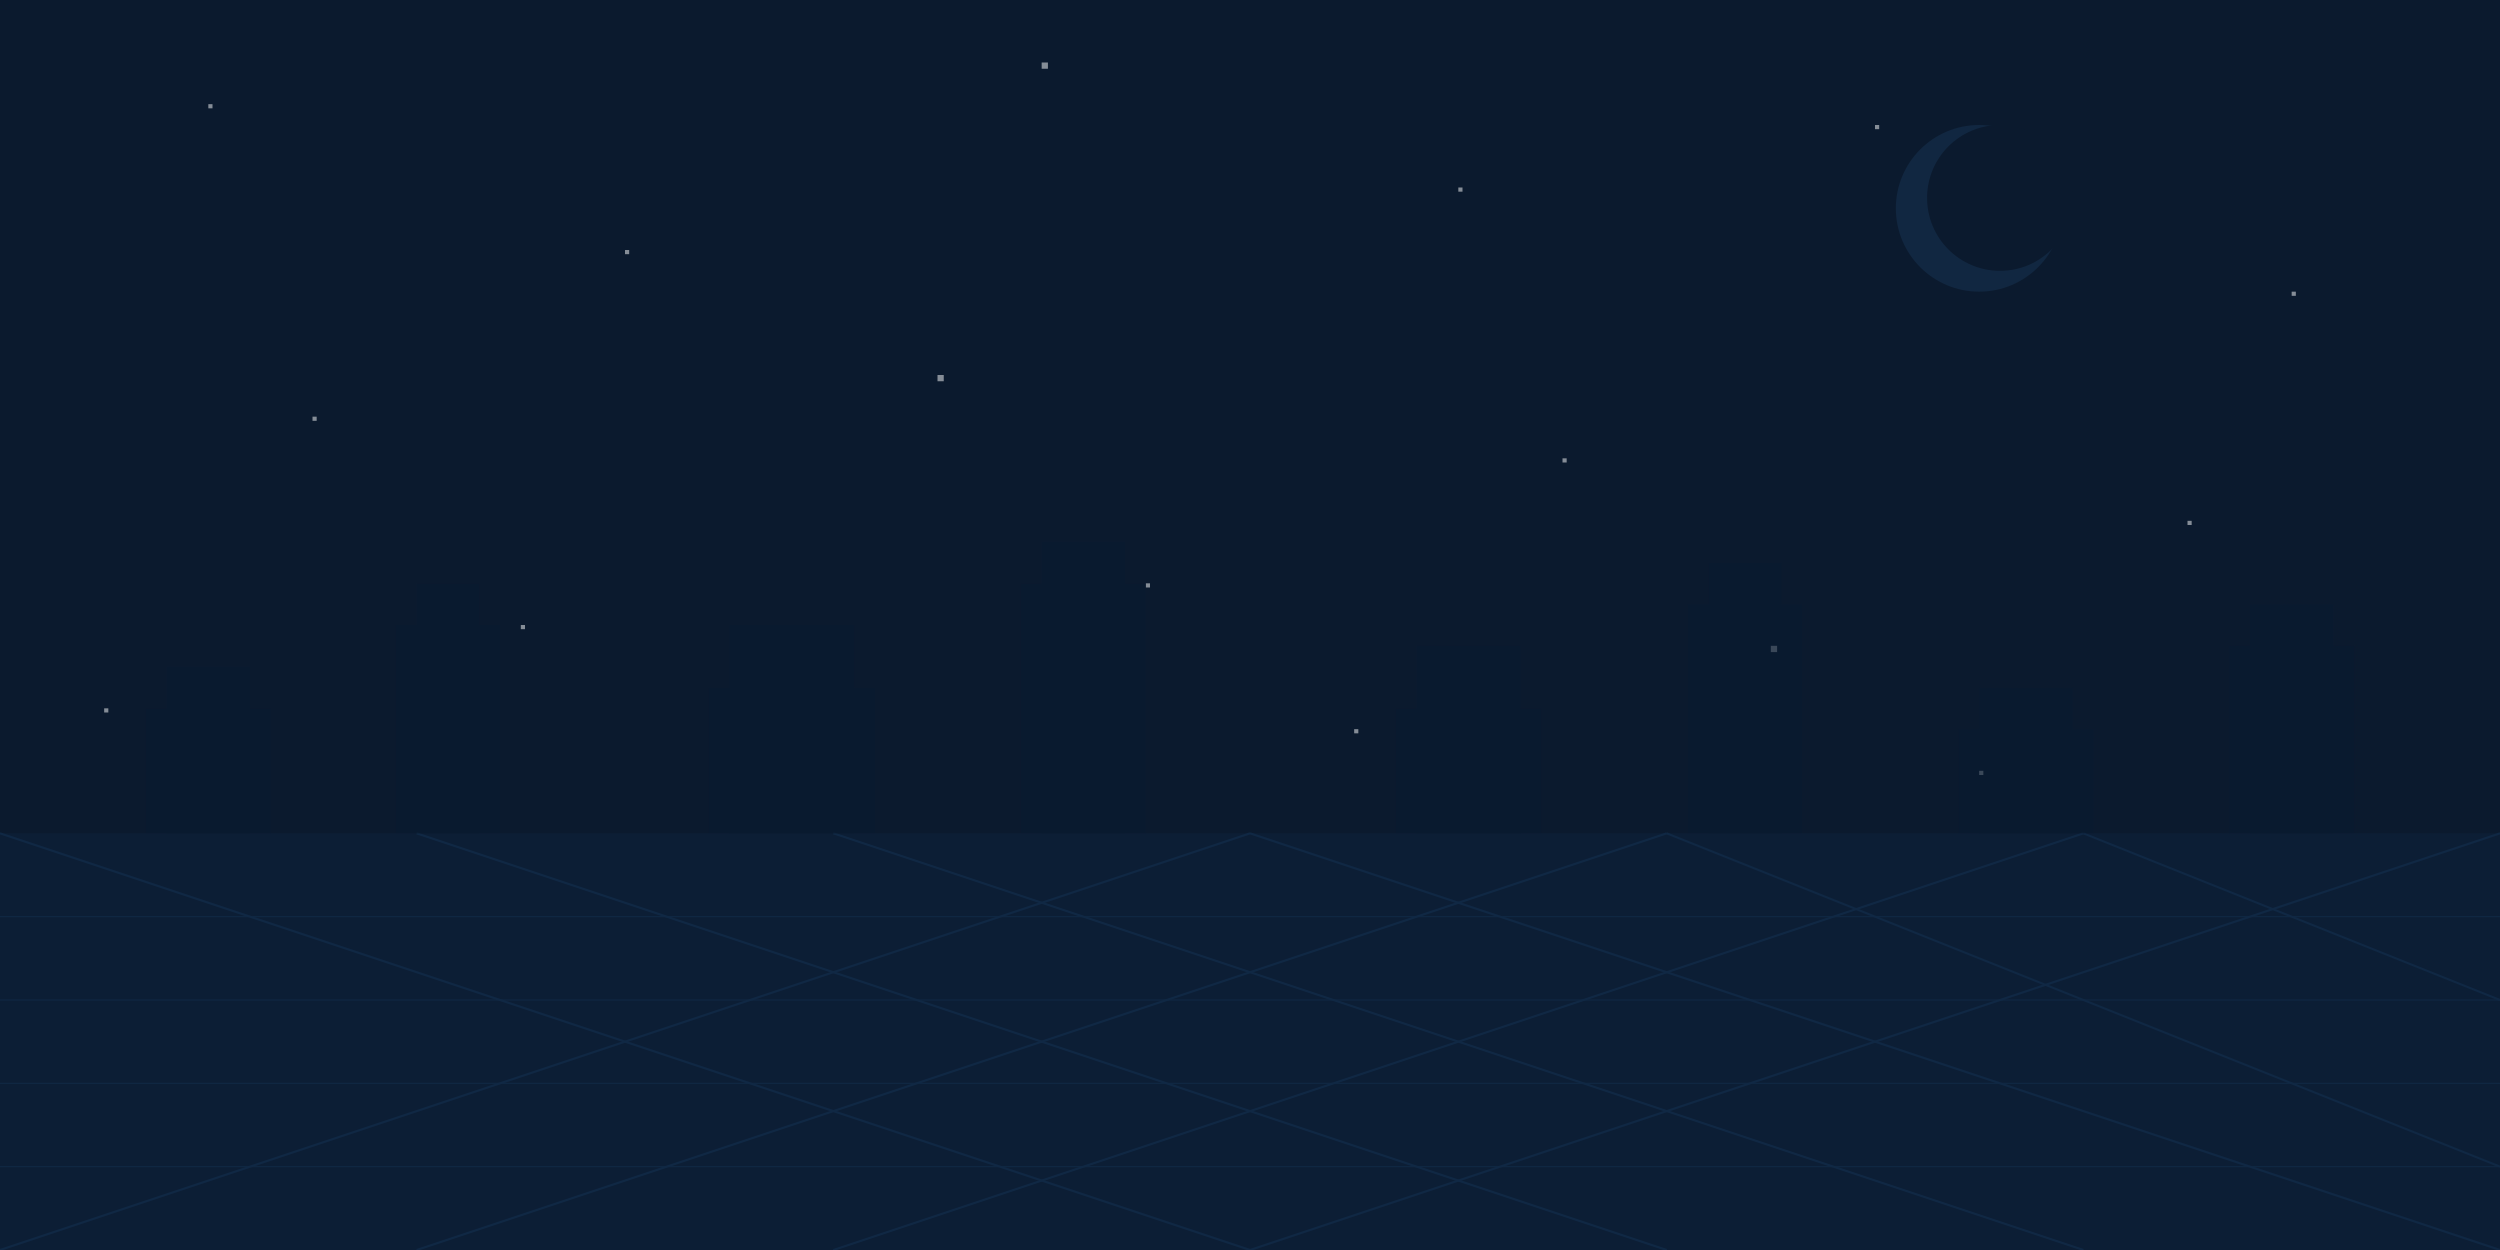
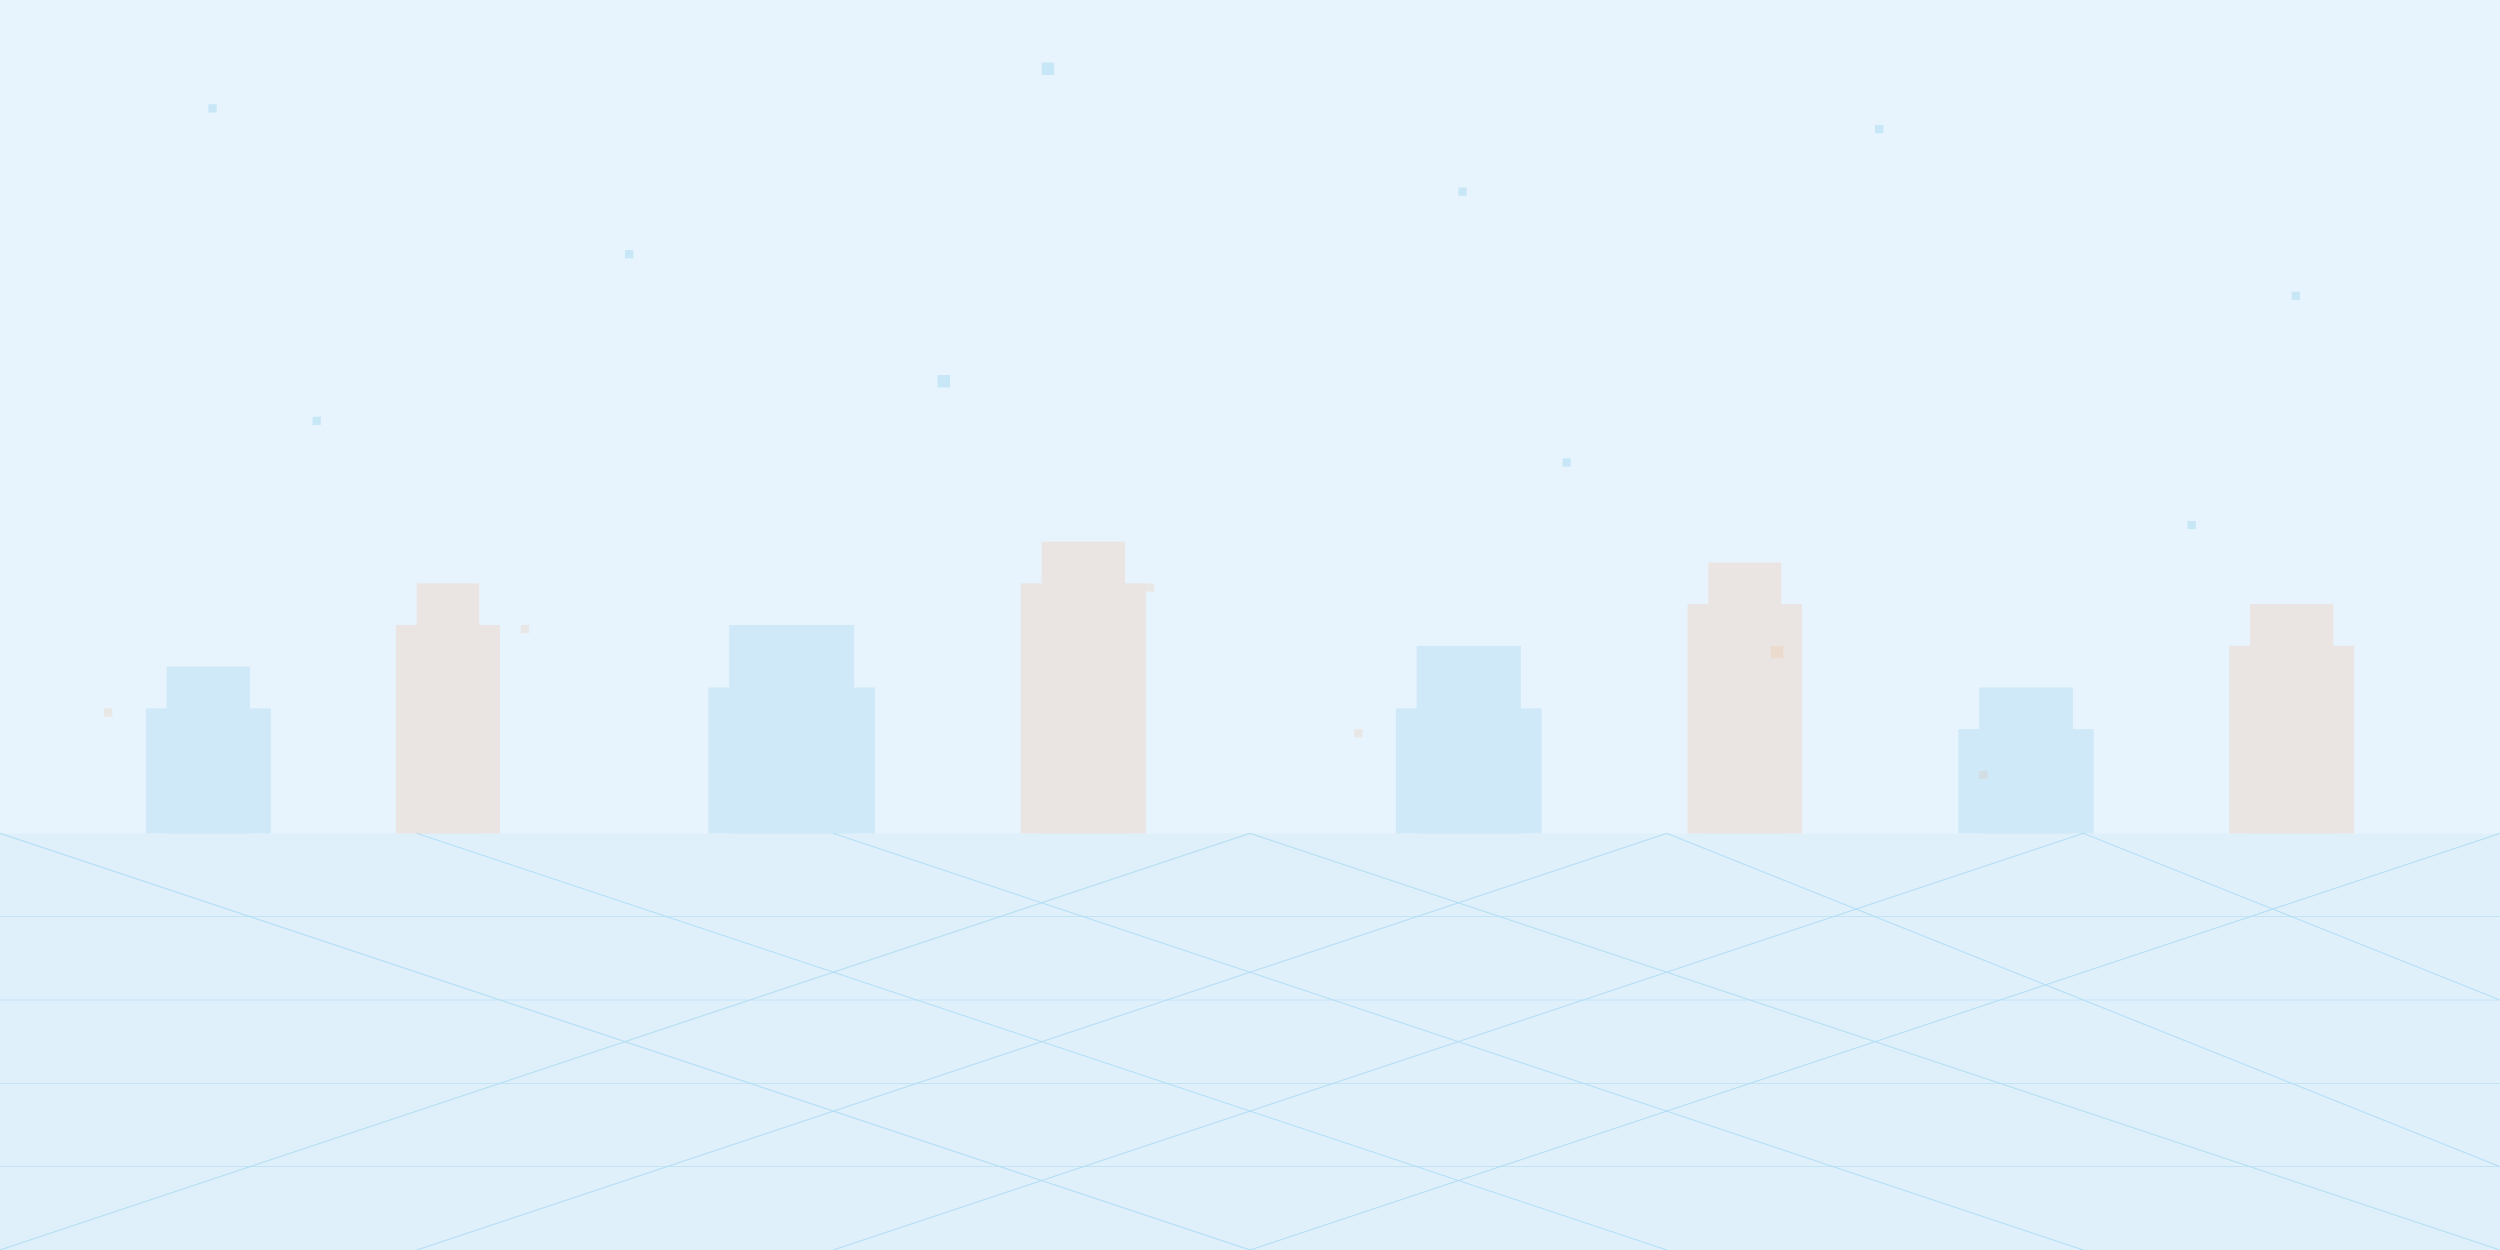
<svg xmlns="http://www.w3.org/2000/svg" viewBox="0 0 1200 600" fill="none">
-   <rect width="1200" height="600" fill="#0b1a2e" />
-   <g opacity="0.3">
-     <rect x="0" y="400" width="1200" height="200" fill="#0d2847" />
-     <line x1="0" y1="400" x2="600" y2="600" stroke="#1a4a7a" stroke-width="1" />
-     <line x1="200" y1="400" x2="800" y2="600" stroke="#1a4a7a" stroke-width="1" />
-     <line x1="400" y1="400" x2="1000" y2="600" stroke="#1a4a7a" stroke-width="1" />
-     <line x1="600" y1="400" x2="1200" y2="600" stroke="#1a4a7a" stroke-width="1" />
-     <line x1="800" y1="400" x2="1200" y2="560" stroke="#1a4a7a" stroke-width="1" />
-     <line x1="1000" y1="400" x2="1200" y2="480" stroke="#1a4a7a" stroke-width="1" />
-     <line x1="600" y1="400" x2="0" y2="600" stroke="#1a4a7a" stroke-width="1" />
-     <line x1="800" y1="400" x2="200" y2="600" stroke="#1a4a7a" stroke-width="1" />
-     <line x1="1000" y1="400" x2="400" y2="600" stroke="#1a4a7a" stroke-width="1" />
-     <line x1="1200" y1="400" x2="600" y2="600" stroke="#1a4a7a" stroke-width="1" />
-     <line x1="0" y1="440" x2="1200" y2="440" stroke="#1a4a7a" stroke-width="0.5" />
-     <line x1="0" y1="480" x2="1200" y2="480" stroke="#1a4a7a" stroke-width="0.5" />
-     <line x1="0" y1="520" x2="1200" y2="520" stroke="#1a4a7a" stroke-width="0.5" />
-     <line x1="0" y1="560" x2="1200" y2="560" stroke="#1a4a7a" stroke-width="0.5" />
+   <rect width="1200" height="600" fill="#e8f4fd" />
+   <g opacity="0.25">
+     <rect x="0" y="400" width="1200" height="200" fill="#c8e2f5" />
+     <line x1="0" y1="400" x2="600" y2="600" stroke="#0f9bd7" stroke-width="0.5" />
+     <line x1="200" y1="400" x2="800" y2="600" stroke="#0f9bd7" stroke-width="0.5" />
+     <line x1="400" y1="400" x2="1000" y2="600" stroke="#0f9bd7" stroke-width="0.5" />
+     <line x1="600" y1="400" x2="1200" y2="600" stroke="#0f9bd7" stroke-width="0.5" />
+     <line x1="800" y1="400" x2="1200" y2="560" stroke="#0f9bd7" stroke-width="0.5" />
+     <line x1="1000" y1="400" x2="1200" y2="480" stroke="#0f9bd7" stroke-width="0.5" />
+     <line x1="600" y1="400" x2="0" y2="600" stroke="#0f9bd7" stroke-width="0.5" />
+     <line x1="800" y1="400" x2="200" y2="600" stroke="#0f9bd7" stroke-width="0.5" />
+     <line x1="1000" y1="400" x2="400" y2="600" stroke="#0f9bd7" stroke-width="0.5" />
+     <line x1="1200" y1="400" x2="600" y2="600" stroke="#0f9bd7" stroke-width="0.5" />
+     <line x1="0" y1="440" x2="1200" y2="440" stroke="#0f9bd7" stroke-width="0.3" />
+     <line x1="0" y1="480" x2="1200" y2="480" stroke="#0f9bd7" stroke-width="0.3" />
+     <line x1="0" y1="520" x2="1200" y2="520" stroke="#0f9bd7" stroke-width="0.3" />
+     <line x1="0" y1="560" x2="1200" y2="560" stroke="#0f9bd7" stroke-width="0.3" />
  </g>
-   <g fill="#ffffff" opacity="0.5">
-     <rect x="100" y="50" width="2" height="2" />
-     <rect x="300" y="120" width="2" height="2" />
-     <rect x="500" y="30" width="3" height="3" />
-     <rect x="700" y="90" width="2" height="2" />
-     <rect x="900" y="60" width="2" height="2" />
-     <rect x="1100" y="140" width="2" height="2" />
-     <rect x="150" y="200" width="2" height="2" />
-     <rect x="450" y="180" width="3" height="3" />
-     <rect x="750" y="220" width="2" height="2" />
-     <rect x="1050" y="250" width="2" height="2" />
-     <rect x="250" y="300" width="2" height="2" />
-     <rect x="550" y="280" width="2" height="2" />
-     <rect x="850" y="310" width="3" height="3" />
-     <rect x="50" y="340" width="2" height="2" />
-     <rect x="650" y="350" width="2" height="2" />
-     <rect x="950" y="370" width="2" height="2" />
+   <g opacity="0.12">
+     <rect x="80" y="320" width="40" height="80" fill="#0f9bd7" />
+     <rect x="70" y="340" width="60" height="60" fill="#0f9bd7" />
+     <rect x="200" y="280" width="30" height="120" fill="#f97316" />
+     <rect x="190" y="300" width="50" height="100" fill="#f97316" />
+     <rect x="350" y="300" width="60" height="100" fill="#0f9bd7" />
+     <rect x="340" y="330" width="80" height="70" fill="#0f9bd7" />
+     <rect x="500" y="260" width="40" height="140" fill="#f97316" />
+     <rect x="490" y="280" width="60" height="120" fill="#f97316" />
+     <rect x="680" y="310" width="50" height="90" fill="#0f9bd7" />
+     <rect x="670" y="340" width="70" height="60" fill="#0f9bd7" />
+     <rect x="820" y="270" width="35" height="130" fill="#f97316" />
+     <rect x="810" y="290" width="55" height="110" fill="#f97316" />
+     <rect x="950" y="330" width="45" height="70" fill="#0f9bd7" />
+     <rect x="940" y="350" width="65" height="50" fill="#0f9bd7" />
+     <rect x="1080" y="290" width="40" height="110" fill="#f97316" />
+     <rect x="1070" y="310" width="60" height="90" fill="#f97316" />
  </g>
-   <g fill="#091a30" opacity="0.6">
-     <rect x="80" y="320" width="40" height="80" />
-     <rect x="70" y="340" width="60" height="60" />
-     <rect x="200" y="280" width="30" height="120" />
-     <rect x="190" y="300" width="50" height="100" />
-     <rect x="350" y="300" width="60" height="100" />
-     <rect x="340" y="330" width="80" height="70" />
-     <rect x="500" y="260" width="40" height="140" />
-     <rect x="490" y="280" width="60" height="120" />
-     <rect x="680" y="310" width="50" height="90" />
-     <rect x="670" y="340" width="70" height="60" />
-     <rect x="820" y="270" width="35" height="130" />
-     <rect x="810" y="290" width="55" height="110" />
-     <rect x="950" y="330" width="45" height="70" />
-     <rect x="940" y="350" width="65" height="50" />
-     <rect x="1080" y="290" width="40" height="110" />
-     <rect x="1070" y="310" width="60" height="90" />
+   <g fill="#0f9bd7" opacity="0.15">
+     <rect x="100" y="50" width="4" height="4" />
+     <rect x="300" y="120" width="4" height="4" />
+     <rect x="500" y="30" width="6" height="6" />
+     <rect x="700" y="90" width="4" height="4" />
+     <rect x="900" y="60" width="4" height="4" />
+     <rect x="1100" y="140" width="4" height="4" />
+     <rect x="150" y="200" width="4" height="4" />
+     <rect x="450" y="180" width="6" height="6" />
+     <rect x="750" y="220" width="4" height="4" />
+     <rect x="1050" y="250" width="4" height="4" />
  </g>
-   <circle cx="950" cy="100" r="40" fill="#1a3a5c" opacity="0.4" />
-   <circle cx="960" cy="95" r="35" fill="#0b1a2e" />
+   <g fill="#f97316" opacity="0.1">
+     <rect x="250" y="300" width="4" height="4" />
+     <rect x="550" y="280" width="4" height="4" />
+     <rect x="850" y="310" width="6" height="6" />
+     <rect x="50" y="340" width="4" height="4" />
+     <rect x="650" y="350" width="4" height="4" />
+     <rect x="950" y="370" width="4" height="4" />
+   </g>
</svg>
